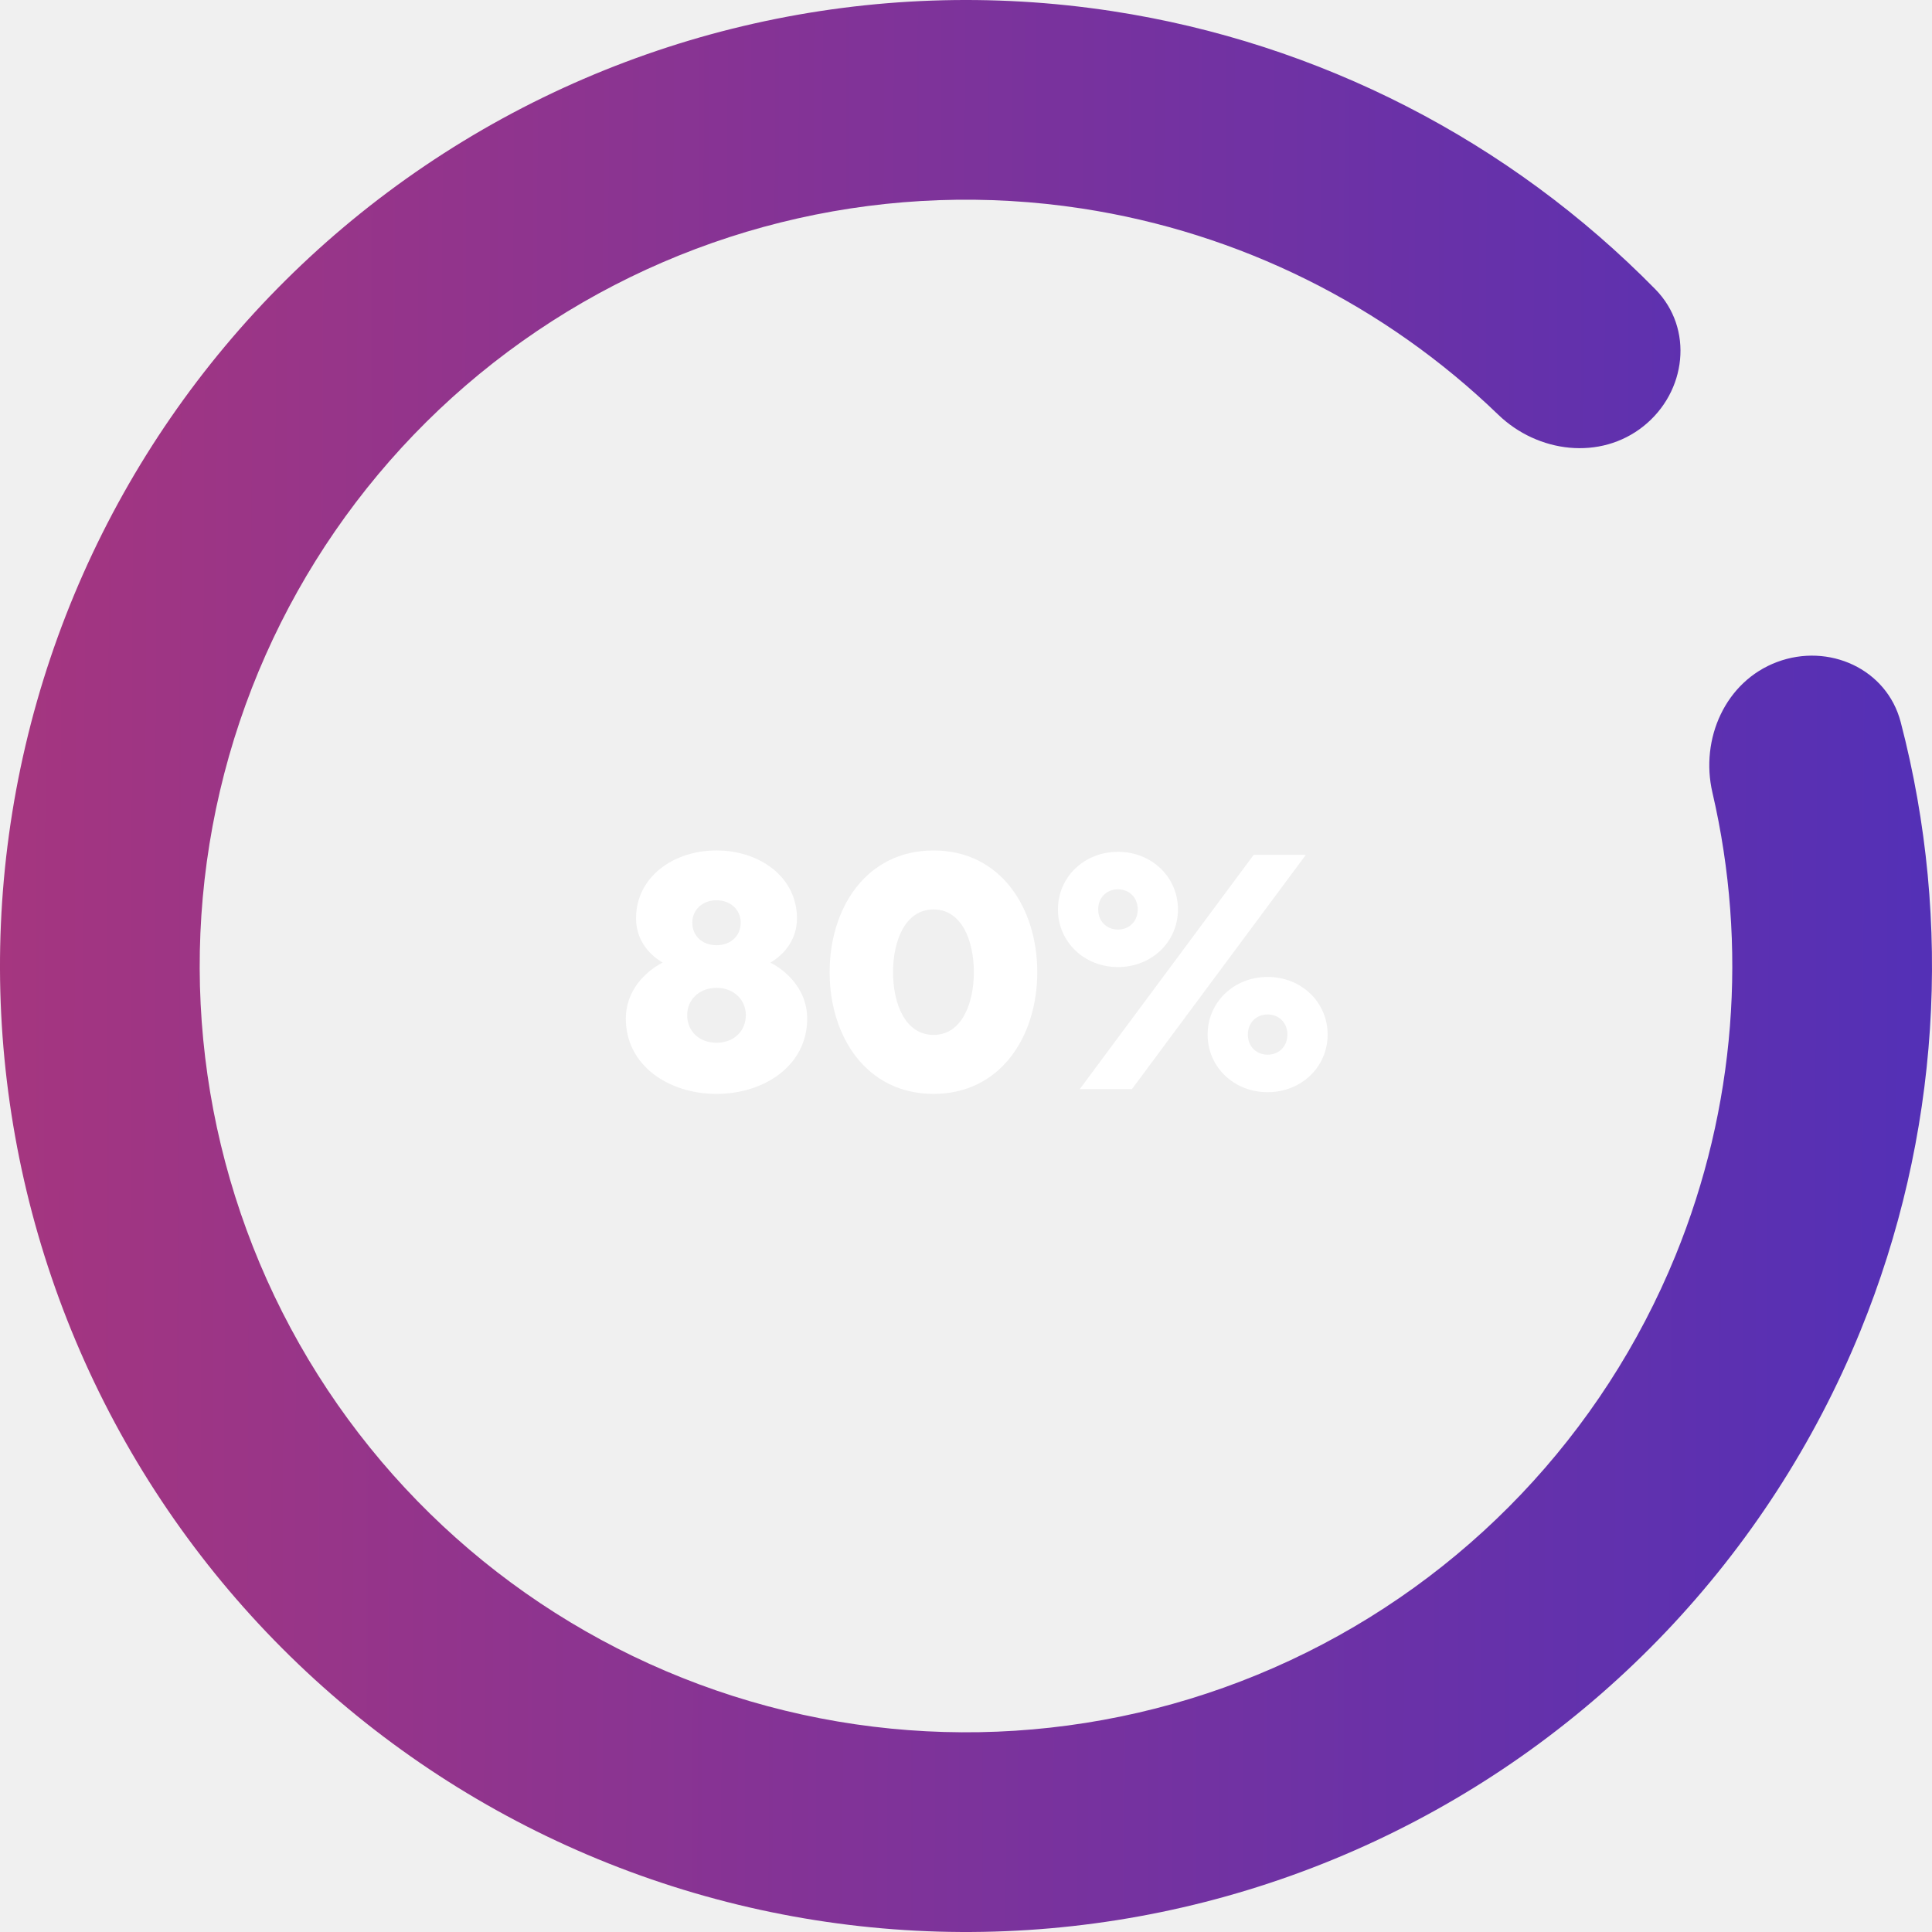
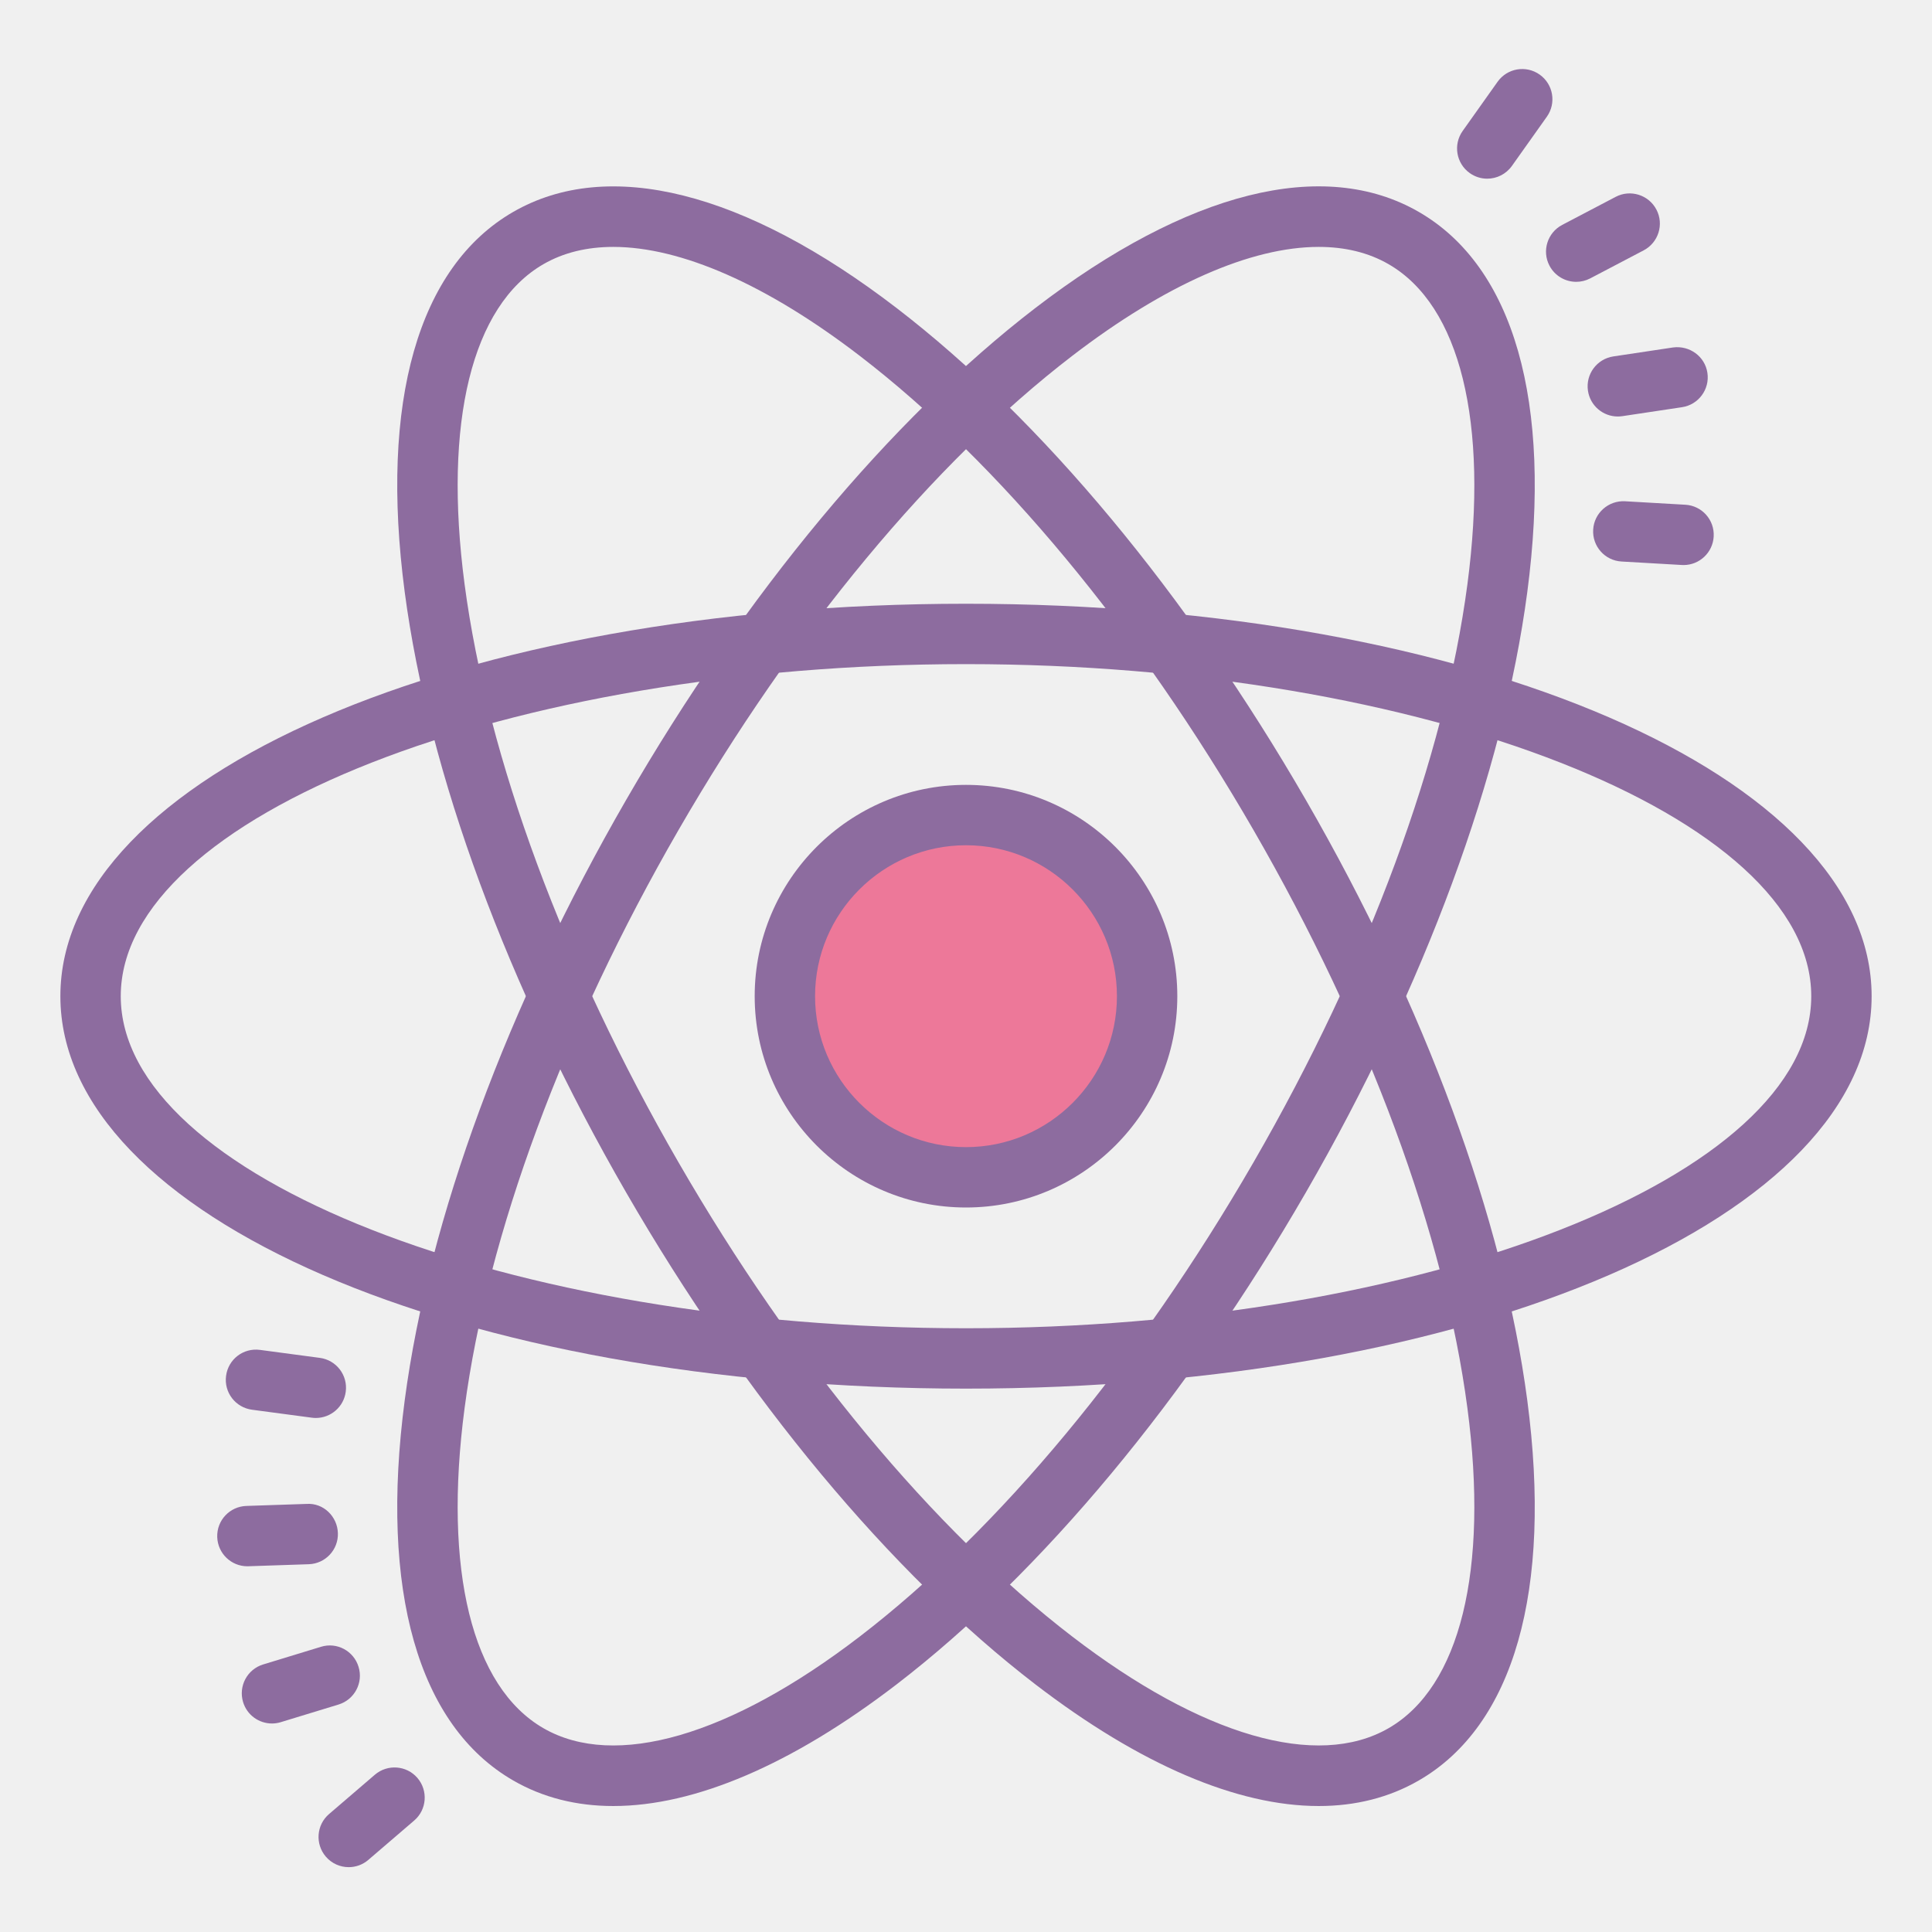
- <svg xmlns="http://www.w3.org/2000/svg" width="204" height="204" viewBox="0 0 204 204" fill="none">
-   <path d="M187.639 69.902C193.092 67.859 199.226 70.614 200.696 76.248C206.238 97.486 204.802 120.051 196.436 140.546C186.737 164.31 168.435 183.543 145.182 194.409C121.928 205.275 95.433 206.975 70.982 199.169C46.531 191.364 25.921 174.628 13.264 152.299C0.607 129.97 -3.166 103.69 2.696 78.702C8.559 53.713 23.627 31.854 44.894 17.484C66.161 3.114 92.064 -2.709 117.435 1.175C139.317 4.524 159.415 14.883 174.791 30.547C178.869 34.702 178.083 41.38 173.529 45.009C168.975 48.637 162.385 47.827 158.195 43.783C146.212 32.215 130.877 24.564 114.244 22.018C94.118 18.937 73.57 23.557 56.699 34.956C39.829 46.355 27.876 63.696 23.225 83.518C18.574 103.34 21.568 124.188 31.608 141.901C41.649 159.614 57.998 172.89 77.394 179.082C96.791 185.274 117.809 183.925 136.255 175.305C154.701 166.686 169.219 151.429 176.914 132.578C183.273 116.999 184.584 99.912 180.815 83.688C179.497 78.016 182.187 71.946 187.639 69.902Z" fill="url(#paint0_linear_16_344)" />
-   <path d="M75.656 89.8C71.048 89.8 67.16 92.644 67.16 96.964C67.16 99.016 68.276 100.636 69.968 101.644C68.06 102.616 66.08 104.668 66.08 107.548C66.08 112.552 70.652 115.504 75.656 115.504C80.66 115.504 85.232 112.552 85.232 107.548C85.232 104.668 83.252 102.616 81.344 101.644C83.036 100.636 84.152 99.016 84.152 96.964C84.152 92.644 80.264 89.8 75.656 89.8ZM78.752 107.188C78.752 108.88 77.492 110.104 75.656 110.104C73.82 110.104 72.56 108.88 72.56 107.188C72.56 105.568 73.82 104.308 75.656 104.308C77.492 104.308 78.752 105.568 78.752 107.188ZM75.656 95.056C77.096 95.056 78.212 96.028 78.212 97.432C78.212 98.836 77.132 99.808 75.656 99.808C74.18 99.808 73.1 98.836 73.1 97.432C73.1 96.028 74.216 95.056 75.656 95.056ZM109.525 102.652C109.525 95.848 105.637 89.8 98.581 89.8C91.489 89.8 87.601 95.848 87.601 102.652C87.601 109.456 91.489 115.504 98.581 115.504C105.637 115.504 109.525 109.456 109.525 102.652ZM102.829 102.652C102.829 106 101.533 109.276 98.581 109.276C95.593 109.276 94.297 106 94.297 102.652C94.297 99.304 95.593 96.028 98.581 96.028C101.533 96.028 102.829 99.304 102.829 102.652ZM124.381 96.028C124.381 92.608 121.609 89.944 118.045 89.944C114.481 89.944 111.709 92.608 111.709 96.028C111.709 99.448 114.481 102.112 118.045 102.112C121.609 102.112 124.381 99.448 124.381 96.028ZM120.133 96.028C120.133 97.288 119.233 98.152 118.045 98.152C116.857 98.152 115.957 97.288 115.957 96.028C115.957 94.768 116.857 93.904 118.045 93.904C119.233 93.904 120.133 94.768 120.133 96.028ZM137.881 90.268H132.373L114.013 115H119.521L137.881 90.268ZM127.513 109.24C127.513 112.66 130.285 115.324 133.849 115.324C137.413 115.324 140.185 112.66 140.185 109.24C140.185 105.82 137.413 103.156 133.849 103.156C130.285 103.156 127.513 105.82 127.513 109.24ZM131.761 109.24C131.761 107.98 132.661 107.116 133.849 107.116C135.037 107.116 135.937 107.98 135.937 109.24C135.937 110.5 135.037 111.364 133.849 111.364C132.661 111.364 131.761 110.5 131.761 109.24Z" fill="white" />
-   <defs>
-     <linearGradient id="paint0_linear_16_344" x1="-12.435" y1="91.215" x2="228.124" y2="92.098" gradientUnits="userSpaceOnUse">
-       <stop stop-color="#AA367C" />
-       <stop offset="1" stop-color="#4A2FBD" />
-     </linearGradient>
-   </defs>
+ <svg xmlns="http://www.w3.org/2000/svg" viewBox="0 0 64 64" width="256px" height="256px">
+   <circle cx="32" cy="33" r="6" fill="#ed7899" />
+   <path fill="#8d6c9f" d="M32,40c-3.859,0-7-3.141-7-7s3.141-7,7-7s7,3.141,7,7S35.859,40,32,40z M32,28 c-2.757,0-5,2.243-5,5s2.243,5,5,5s5-2.243,5-5S34.757,28,32,28z" />
+   <path fill="#8d6c9f" d="M32,46C15.178,46,2,40.29,2,33s13.178-13,30-13s30,5.71,30,13S48.822,46,32,46z M32,22 C16.822,22,4,27.037,4,33s12.822,11,28,11s28-5.037,28-11S47.178,22,32,22z" />
+   <path fill="#8d6c9f" d="M20.316,59.827c-1.222,0-2.335-0.28-3.316-0.847c-3.149-1.818-4.425-6.291-3.593-12.596 c0.793-6.004,3.397-13.065,7.334-19.885c3.938-6.819,8.752-12.606,13.555-16.295C39.341,6.332,43.853,5.202,47,7.02l0,0 c3.149,1.818,4.425,6.291,3.593,12.596C49.8,25.619,47.195,32.681,43.259,39.5c-3.938,6.819-8.752,12.606-13.555,16.295 C26.232,58.46,23.013,59.827,20.316,59.827z M43.684,8.179c-2.234,0-5.079,1.239-8.17,3.613c-4.6,3.532-9.23,9.11-13.04,15.708 c-3.809,6.598-6.324,13.396-7.084,19.146c-0.709,5.371,0.243,9.234,2.61,10.602s6.187,0.26,10.486-3.04 c4.6-3.532,9.23-9.11,13.04-15.708c3.809-6.598,6.324-13.396,7.084-19.146c0.709-5.371-0.243-9.234-2.61-10.602l0,0 C45.336,8.368,44.556,8.179,43.684,8.179z" />
+   <path fill="#8d6c9f" d="M43.684,59.827c-2.696,0-5.916-1.367-9.388-4.032c-4.803-3.688-9.617-9.476-13.555-16.295 c-3.937-6.819-6.541-13.881-7.334-19.885C12.575,13.311,13.851,8.838,17,7.02c3.15-1.816,7.661-0.686,12.704,3.186 c4.803,3.688,9.617,9.476,13.555,16.295c3.937,6.819,6.541,13.881,7.334,19.885C51.425,52.689,50.149,57.162,47,58.98 C46.019,59.547,44.904,59.827,43.684,59.827z M20.316,8.179c-0.873,0-1.651,0.189-2.316,0.573l0,0 c-2.367,1.367-3.319,5.23-2.61,10.602c0.76,5.75,3.275,12.549,7.084,19.146c3.81,6.598,8.44,12.176,13.04,15.708 c4.298,3.3,8.119,4.407,10.486,3.04s3.319-5.23,2.61-10.602c-0.76-5.75-3.275-12.549-7.084-19.146 c-3.81-6.598-8.44-12.176-13.04-15.708C25.396,9.419,22.551,8.179,20.316,8.179z" />
+   <path fill="#8d6c9f" d="M10.463,46.972c-0.044,0-0.088-0.003-0.133-0.009l-1.982-0.264 c-0.548-0.073-0.933-0.575-0.859-1.123c0.072-0.548,0.572-0.933,1.123-0.859l1.982,0.264c0.548,0.073,0.933,0.575,0.859,1.123 C11.387,46.606,10.957,46.972,10.463,46.972z" />
+   <path fill="#8d6c9f" d="M8.194,51.885c-0.536,0-0.98-0.426-0.998-0.967c-0.019-0.552,0.413-1.014,0.966-1.032 l1.998-0.067c0.551-0.037,1.015,0.413,1.033,0.966c0.019,0.552-0.413,1.014-0.966,1.032l-1.999,0.067 C8.218,51.885,8.206,51.885,8.194,51.885z" />
+   <path fill="#8d6c9f" d="M9.009,57.093c-0.429,0-0.825-0.277-0.956-0.708c-0.161-0.528,0.136-1.087,0.664-1.248 l1.913-0.584c0.53-0.166,1.088,0.136,1.248,0.664c0.162,0.528-0.136,1.087-0.664,1.248l-1.913,0.584 C9.203,57.079,9.105,57.093,9.009,57.093z" />
+   <path fill="#8d6c9f" d="M11.552,61.852c-0.281,0-0.561-0.118-0.759-0.349c-0.359-0.419-0.312-1.051,0.107-1.41 l1.518-1.303c0.418-0.358,1.049-0.312,1.41,0.107c0.359,0.419,0.312,1.051-0.107,1.41l-1.518,1.303 C12.015,61.772,11.783,61.852,11.552,61.852z" />
+   <path fill="#8d6c9f" d="M55.771,18.718c-0.02,0-0.039-0.001-0.059-0.002l-1.996-0.115 c-0.552-0.031-0.973-0.504-0.94-1.056c0.031-0.551,0.507-0.971,1.056-0.94l1.996,0.115c0.552,0.031,0.973,0.504,0.94,1.056 C56.737,18.307,56.296,18.718,55.771,18.718z" />
+   <path fill="#8d6c9f" d="M53.591,13.797c-0.487,0-0.913-0.355-0.988-0.852c-0.082-0.546,0.295-1.056,0.841-1.138 l1.978-0.297c0.548-0.072,1.056,0.296,1.138,0.841c0.082,0.546-0.295,1.056-0.841,1.138l-1.978,0.297 C53.69,13.793,53.64,13.797,53.591,13.797z" />
+   <path fill="#8d6c9f" d="M52.215,9.336c-0.36,0-0.708-0.194-0.887-0.536c-0.257-0.488-0.067-1.093,0.422-1.35l1.771-0.929 c0.488-0.256,1.093-0.068,1.35,0.422c0.257,0.488,0.067,1.093-0.422,1.35l-1.771,0.929C52.53,9.299,52.371,9.336,52.215,9.336z" />
+   <path fill="#8d6c9f" d="M49.266,5.919c-0.2,0-0.402-0.06-0.578-0.185c-0.45-0.32-0.556-0.944-0.236-1.395l1.158-1.631 c0.32-0.45,0.943-0.557,1.395-0.236c0.45,0.32,0.556,0.944,0.236,1.395l-1.158,1.631C49.887,5.772,49.579,5.919,49.266,5.919z" />
</svg>
